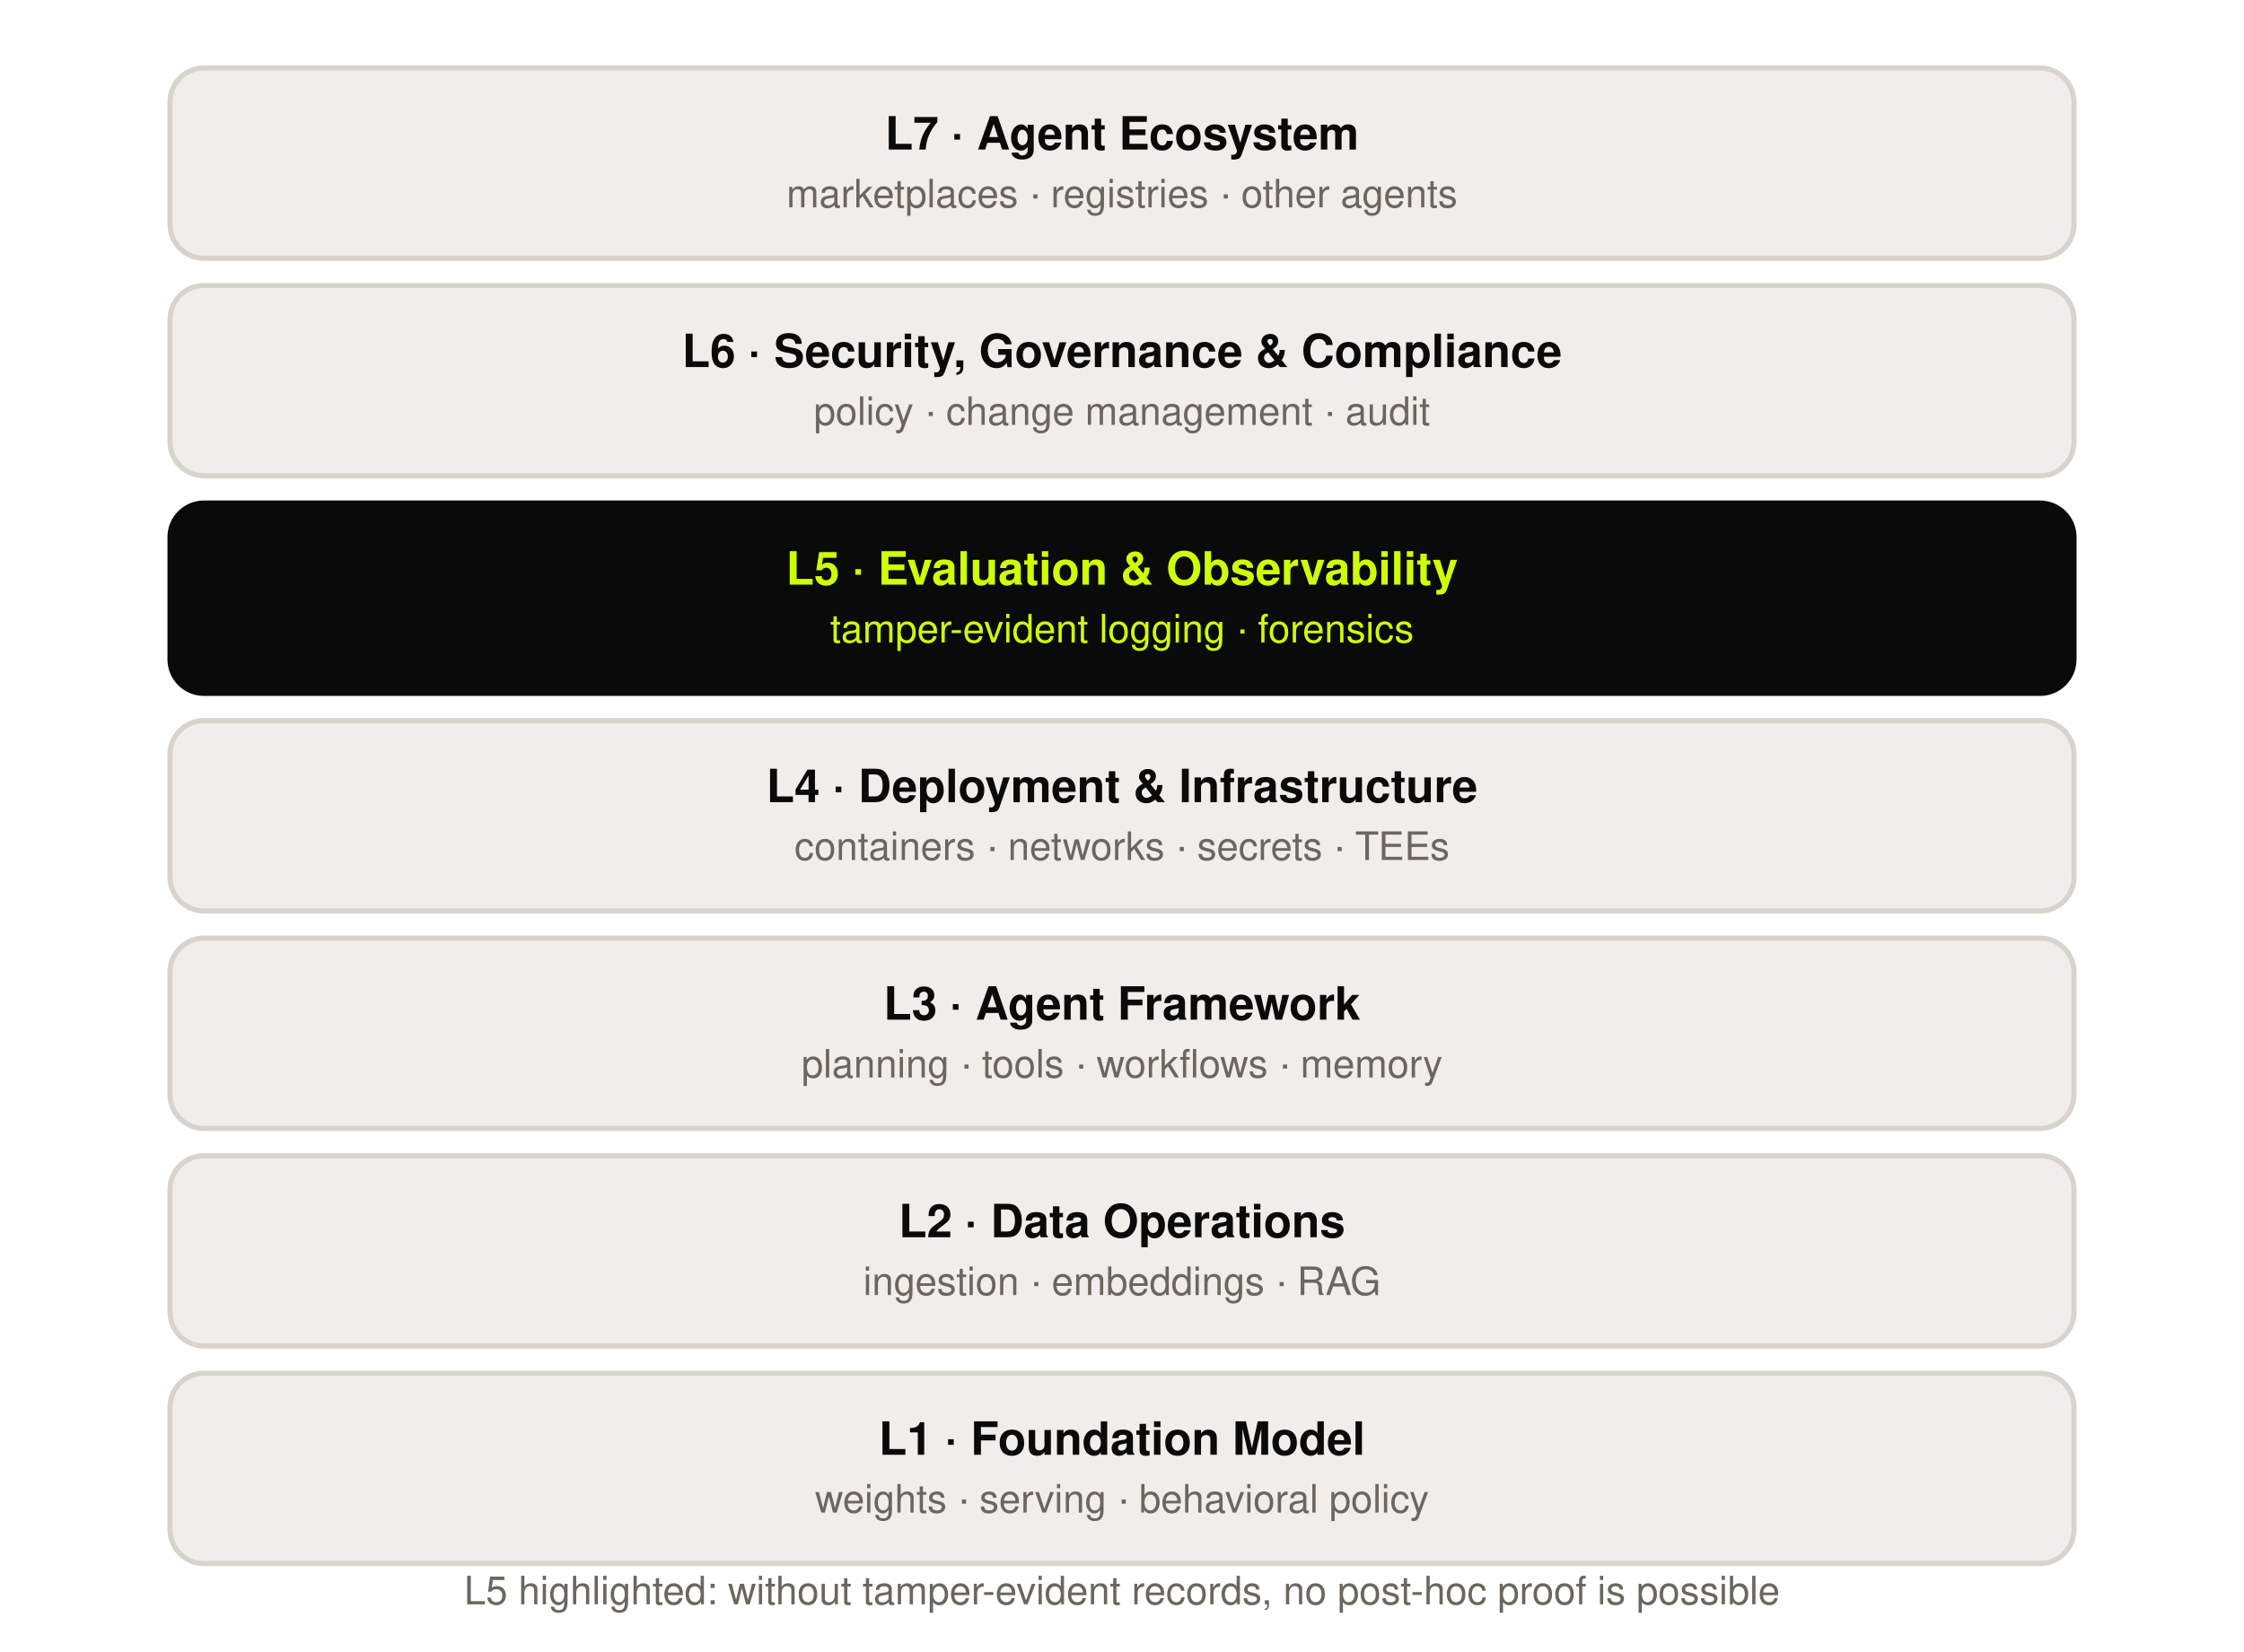
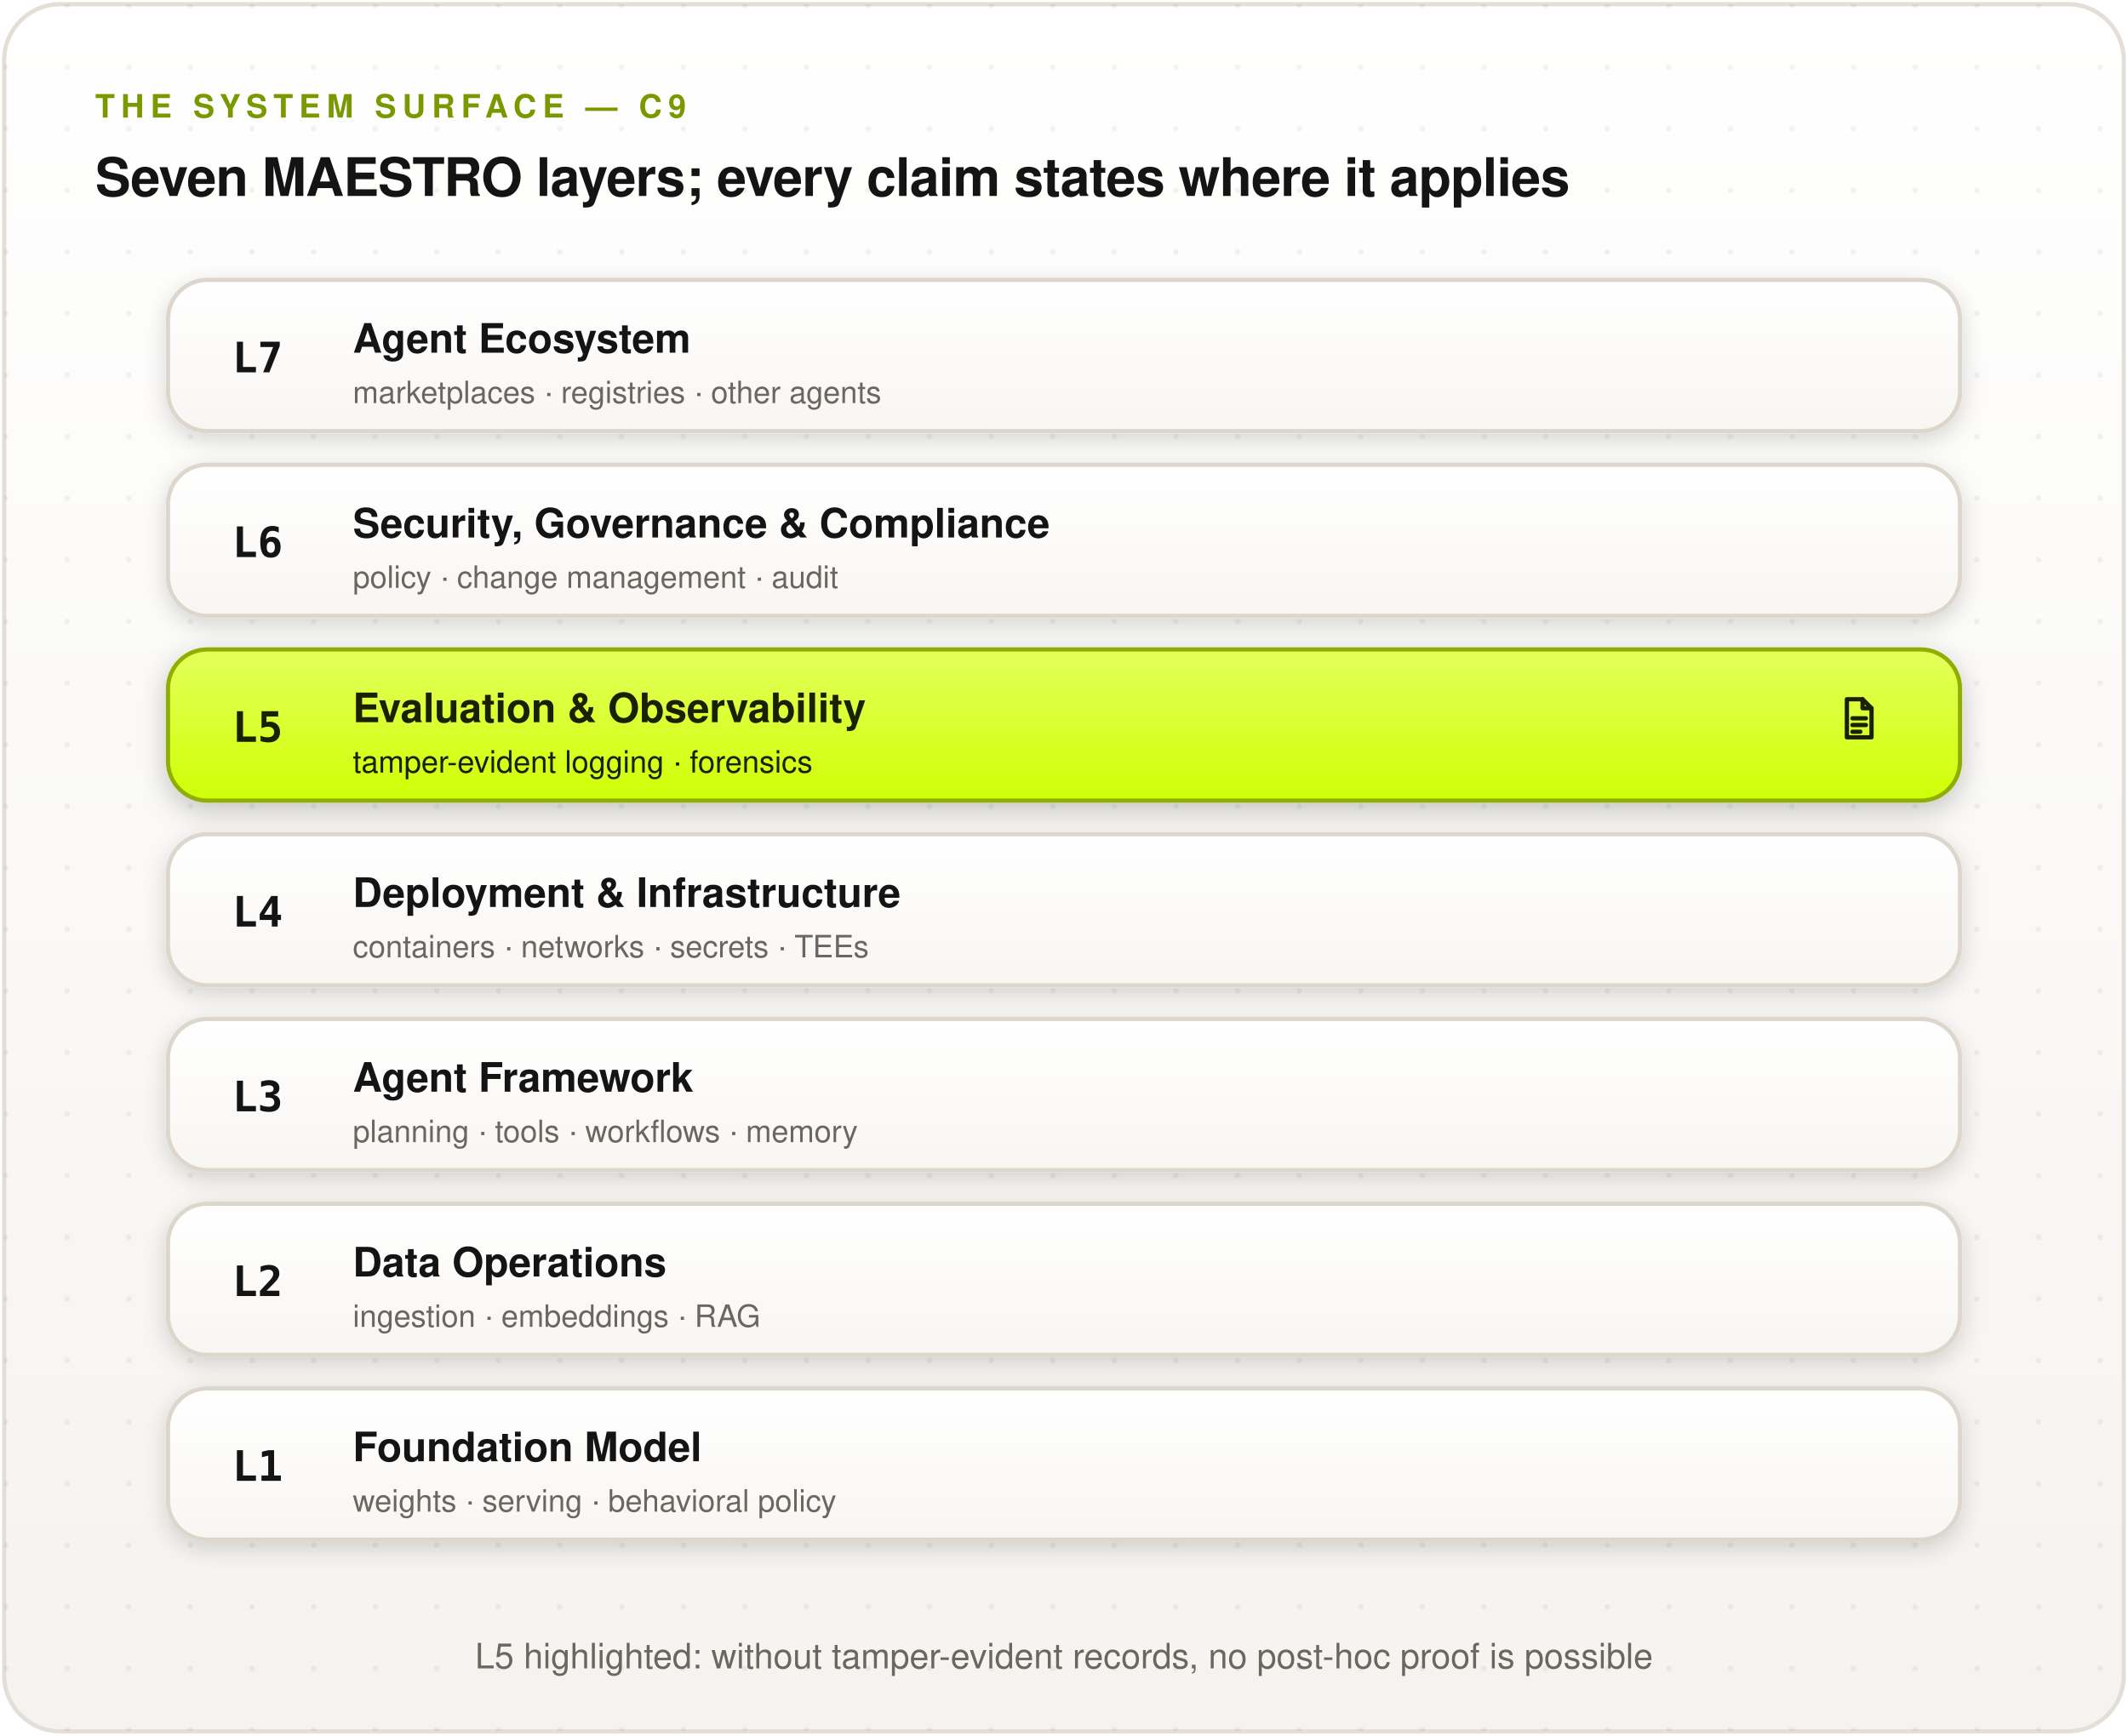
- <svg xmlns="http://www.w3.org/2000/svg" width="660" height="486" viewBox="0 0 660 486" font-family="Montserrat,'Source Sans 3',-apple-system,'Segoe UI',Helvetica,Arial,sans-serif">
-   <rect x="50" y="20" width="560" height="56" rx="10" fill="#f0edea" stroke="#d8d3cc" stroke-width="1.5" />
-   <text x="330.0" y="44.0" font-size="13.5" fill="#0a0a0a" font-weight="600" text-anchor="middle">L7 · Agent Ecosystem</text>
-   <text x="330.0" y="61.0" font-size="11.5" fill="#6b665f" text-anchor="middle">marketplaces · registries · other agents</text>
-   <rect x="50" y="84" width="560" height="56" rx="10" fill="#f0edea" stroke="#d8d3cc" stroke-width="1.5" />
-   <text x="330.0" y="108.0" font-size="13.5" fill="#0a0a0a" font-weight="600" text-anchor="middle">L6 · Security, Governance &amp; Compliance</text>
-   <text x="330.0" y="125.0" font-size="11.5" fill="#6b665f" text-anchor="middle">policy · change management · audit</text>
-   <rect x="50" y="148" width="560" height="56" rx="10" fill="#0a0a0a" stroke="#0a0a0a" stroke-width="1.5" />
-   <text x="330.0" y="172.0" font-size="13.5" fill="#cfff04" font-weight="600" text-anchor="middle">L5 · Evaluation &amp; Observability</text>
-   <text x="330.0" y="189.0" font-size="11.5" fill="#cfff04" text-anchor="middle">tamper-evident logging · forensics</text>
-   <rect x="50" y="212" width="560" height="56" rx="10" fill="#f0edea" stroke="#d8d3cc" stroke-width="1.5" />
-   <text x="330.0" y="236.0" font-size="13.5" fill="#0a0a0a" font-weight="600" text-anchor="middle">L4 · Deployment &amp; Infrastructure</text>
-   <text x="330.0" y="253.0" font-size="11.5" fill="#6b665f" text-anchor="middle">containers · networks · secrets · TEEs</text>
-   <rect x="50" y="276" width="560" height="56" rx="10" fill="#f0edea" stroke="#d8d3cc" stroke-width="1.5" />
-   <text x="330.0" y="300.0" font-size="13.5" fill="#0a0a0a" font-weight="600" text-anchor="middle">L3 · Agent Framework</text>
-   <text x="330.0" y="317.0" font-size="11.5" fill="#6b665f" text-anchor="middle">planning · tools · workflows · memory</text>
-   <rect x="50" y="340" width="560" height="56" rx="10" fill="#f0edea" stroke="#d8d3cc" stroke-width="1.5" />
-   <text x="330.0" y="364.0" font-size="13.5" fill="#0a0a0a" font-weight="600" text-anchor="middle">L2 · Data Operations</text>
-   <text x="330.0" y="381.0" font-size="11.5" fill="#6b665f" text-anchor="middle">ingestion · embeddings · RAG</text>
-   <rect x="50" y="404" width="560" height="56" rx="10" fill="#f0edea" stroke="#d8d3cc" stroke-width="1.5" />
-   <text x="330.0" y="428.0" font-size="13.5" fill="#0a0a0a" font-weight="600" text-anchor="middle">L1 · Foundation Model</text>
-   <text x="330.0" y="445.0" font-size="11.5" fill="#6b665f" text-anchor="middle">weights · serving · behavioral policy</text>
-   <text x="330" y="472" font-size="11.5" fill="#6b665f" text-anchor="middle">L5 highlighted: without tamper-evident records, no post-hoc proof is possible</text>
+ <svg xmlns="http://www.w3.org/2000/svg" width="760" height="620" viewBox="0 0 760 620" font-family="Montserrat,'Source Sans 3',-apple-system,'Segoe UI',Helvetica,Arial,sans-serif">
+   <defs>
+     <linearGradient id="gPanel" x1="0" y1="0" x2="0" y2="1">
+       <stop offset="0" stop-color="#ffffff" />
+       <stop offset="1" stop-color="#f5f3ef" />
+     </linearGradient>
+     <linearGradient id="gCard" x1="0" y1="0" x2="0" y2="1">
+       <stop offset="0" stop-color="#ffffff" />
+       <stop offset="1" stop-color="#f8f6f3" />
+     </linearGradient>
+     <linearGradient id="gWarm" x1="0" y1="0" x2="0" y2="1">
+       <stop offset="0" stop-color="#efece6" />
+       <stop offset="1" stop-color="#e6e2da" />
+     </linearGradient>
+     <linearGradient id="gLime" x1="0" y1="0" x2="0" y2="1">
+       <stop offset="0" stop-color="#e4ff5c" />
+       <stop offset="1" stop-color="#cfff04" />
+     </linearGradient>
+     <linearGradient id="gTint" x1="0" y1="0" x2="0" y2="1">
+       <stop offset="0" stop-color="#f8ffd8" />
+       <stop offset="1" stop-color="#eeffa8" />
+     </linearGradient>
+     <linearGradient id="gRed" x1="0" y1="0" x2="0" y2="1">
+       <stop offset="0" stop-color="#ffeced" />
+       <stop offset="1" stop-color="#ffdcde" />
+     </linearGradient>
+     <linearGradient id="gInk" x1="0" y1="0" x2="0" y2="1">
+       <stop offset="0" stop-color="#242424" />
+       <stop offset="1" stop-color="#0a0a0a" />
+     </linearGradient>
+     <linearGradient id="gGate" x1="0" y1="0" x2="0" y2="1">
+       <stop offset="0" stop-color="#242424" />
+       <stop offset="1" stop-color="#0a0a0a" />
+     </linearGradient>
+     <filter id="fShadow" x="-30%" y="-30%" width="160%" height="170%">
+       <feDropShadow dx="0" dy="2.5" stdDeviation="4" flood-color="#000000" flood-opacity="0.16" />
+     </filter>
+     <filter id="fGlow" x="-60%" y="-60%" width="220%" height="220%">
+       <feDropShadow dx="0" dy="3" stdDeviation="5" flood-color="#000000" flood-opacity="0.22" />
+     </filter>
+     <pattern id="pGrid" width="22" height="22" patternUnits="userSpaceOnUse">
+       <circle cx="2" cy="2" r="1" fill="#0a0a0a" opacity="0.05" />
+     </pattern>
+   </defs>
+   <rect x="1.5" y="1.5" width="757" height="617" rx="20" fill="url(#gPanel)" stroke="#e3ded7" stroke-width="1.5" />
+   <rect x="1.5" y="1.5" width="757" height="617" rx="20" fill="url(#pGrid)" />
+   <text x="34" y="42" font-size="11.5" font-weight="700" letter-spacing="2.2" fill="#7a9900">THE SYSTEM SURFACE — C9</text>
+   <text x="34" y="70" font-size="19" font-weight="700" letter-spacing="-0.2" fill="#141414">Seven MAESTRO layers; every claim states where it applies</text>
+   <rect x="60" y="100" width="640" height="54" rx="14" fill="url(#gCard)" stroke="#dcd6cd" stroke-width="1.5" filter="url(#fShadow)" />
+   <text x="92" y="133" font-size="15" fill="#141414" text-anchor="middle" font-weight="700" font-family="ui-monospace,'SF Mono',Menlo,Consolas,monospace">L7</text>
+   <text x="126" y="126" font-size="14.5" fill="#141414" text-anchor="start" font-weight="700">Agent Ecosystem</text>
+   <text x="126" y="144" font-size="11" fill="#6b665f" text-anchor="start">marketplaces · registries · other agents</text>
+   <rect x="60" y="166" width="640" height="54" rx="14" fill="url(#gCard)" stroke="#dcd6cd" stroke-width="1.5" filter="url(#fShadow)" />
+   <text x="92" y="199" font-size="15" fill="#141414" text-anchor="middle" font-weight="700" font-family="ui-monospace,'SF Mono',Menlo,Consolas,monospace">L6</text>
+   <text x="126" y="192" font-size="14.5" fill="#141414" text-anchor="start" font-weight="700">Security, Governance &amp; Compliance</text>
+   <text x="126" y="210" font-size="11" fill="#6b665f" text-anchor="start">policy · change management · audit</text>
+   <rect x="60" y="232" width="640" height="54" rx="14" fill="url(#gLime)" stroke="#8fae00" stroke-width="1.5" filter="url(#fGlow)" />
+   <text x="92" y="265" font-size="15" fill="#1a2000" text-anchor="middle" font-weight="700" font-family="ui-monospace,'SF Mono',Menlo,Consolas,monospace">L5</text>
+   <text x="126" y="258" font-size="14.5" fill="#1a2000" text-anchor="start" font-weight="700">Evaluation &amp; Observability</text>
+   <text x="126" y="276" font-size="11" fill="#1a2000" text-anchor="start">tamper-evident logging · forensics</text>
+   <g transform="translate(654,247) scale(0.8)" fill="none" stroke="#1a2000" stroke-width="1.9" stroke-linecap="round" stroke-linejoin="round">
+     <path d="M7 3.5 H14 L18 7.5 V20.5 H7 Z" />
+     <path d="M14 3.5 V7.5 H18" />
+     <path d="M9.5 12 H15.5 M9.5 15 H15.5 M9.5 18 H13" />
+   </g>
+   <rect x="60" y="298" width="640" height="54" rx="14" fill="url(#gCard)" stroke="#dcd6cd" stroke-width="1.5" filter="url(#fShadow)" />
+   <text x="92" y="331" font-size="15" fill="#141414" text-anchor="middle" font-weight="700" font-family="ui-monospace,'SF Mono',Menlo,Consolas,monospace">L4</text>
+   <text x="126" y="324" font-size="14.5" fill="#141414" text-anchor="start" font-weight="700">Deployment &amp; Infrastructure</text>
+   <text x="126" y="342" font-size="11" fill="#6b665f" text-anchor="start">containers · networks · secrets · TEEs</text>
+   <rect x="60" y="364" width="640" height="54" rx="14" fill="url(#gCard)" stroke="#dcd6cd" stroke-width="1.5" filter="url(#fShadow)" />
+   <text x="92" y="397" font-size="15" fill="#141414" text-anchor="middle" font-weight="700" font-family="ui-monospace,'SF Mono',Menlo,Consolas,monospace">L3</text>
+   <text x="126" y="390" font-size="14.5" fill="#141414" text-anchor="start" font-weight="700">Agent Framework</text>
+   <text x="126" y="408" font-size="11" fill="#6b665f" text-anchor="start">planning · tools · workflows · memory</text>
+   <rect x="60" y="430" width="640" height="54" rx="14" fill="url(#gCard)" stroke="#dcd6cd" stroke-width="1.5" filter="url(#fShadow)" />
+   <text x="92" y="463" font-size="15" fill="#141414" text-anchor="middle" font-weight="700" font-family="ui-monospace,'SF Mono',Menlo,Consolas,monospace">L2</text>
+   <text x="126" y="456" font-size="14.5" fill="#141414" text-anchor="start" font-weight="700">Data Operations</text>
+   <text x="126" y="474" font-size="11" fill="#6b665f" text-anchor="start">ingestion · embeddings · RAG</text>
+   <rect x="60" y="496" width="640" height="54" rx="14" fill="url(#gCard)" stroke="#dcd6cd" stroke-width="1.5" filter="url(#fShadow)" />
+   <text x="92" y="529" font-size="15" fill="#141414" text-anchor="middle" font-weight="700" font-family="ui-monospace,'SF Mono',Menlo,Consolas,monospace">L1</text>
+   <text x="126" y="522" font-size="14.5" fill="#141414" text-anchor="start" font-weight="700">Foundation Model</text>
+   <text x="126" y="540" font-size="11" fill="#6b665f" text-anchor="start">weights · serving · behavioral policy</text>
+   <text x="380.0" y="596" font-size="12.5" fill="#6b665f" text-anchor="middle">L5 highlighted: without tamper-evident records, no post-hoc proof is possible</text>
</svg>
